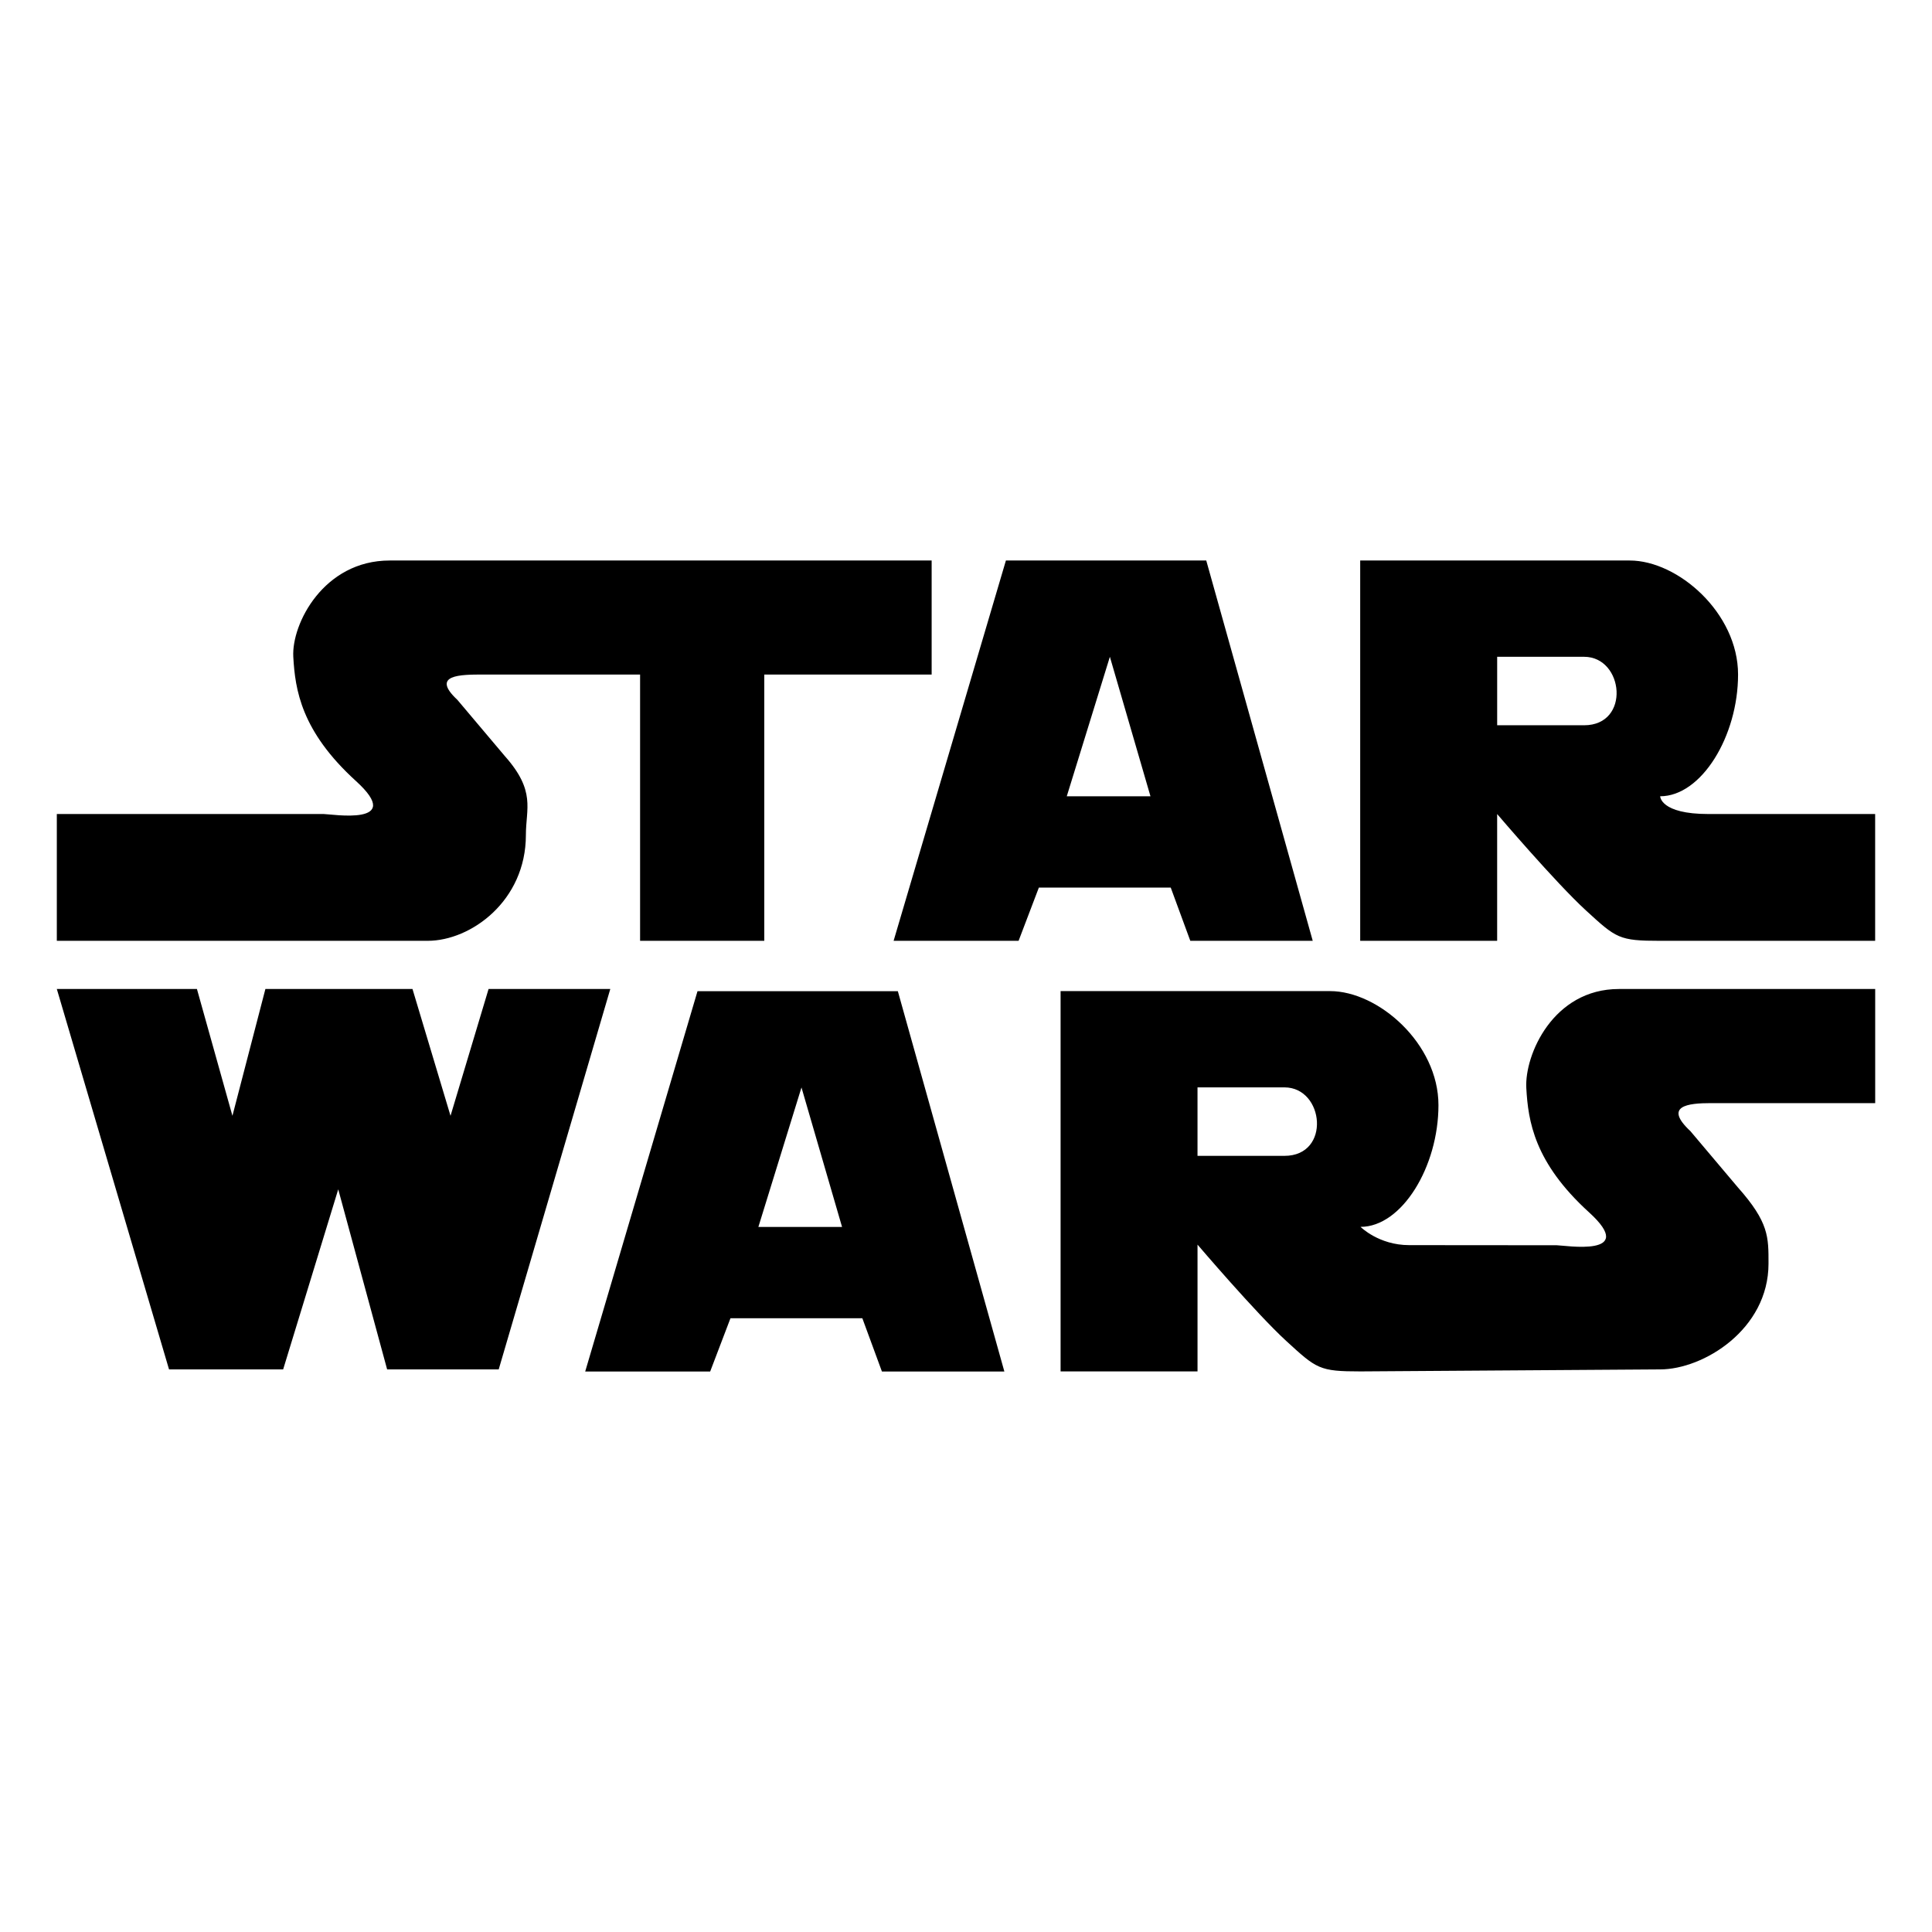
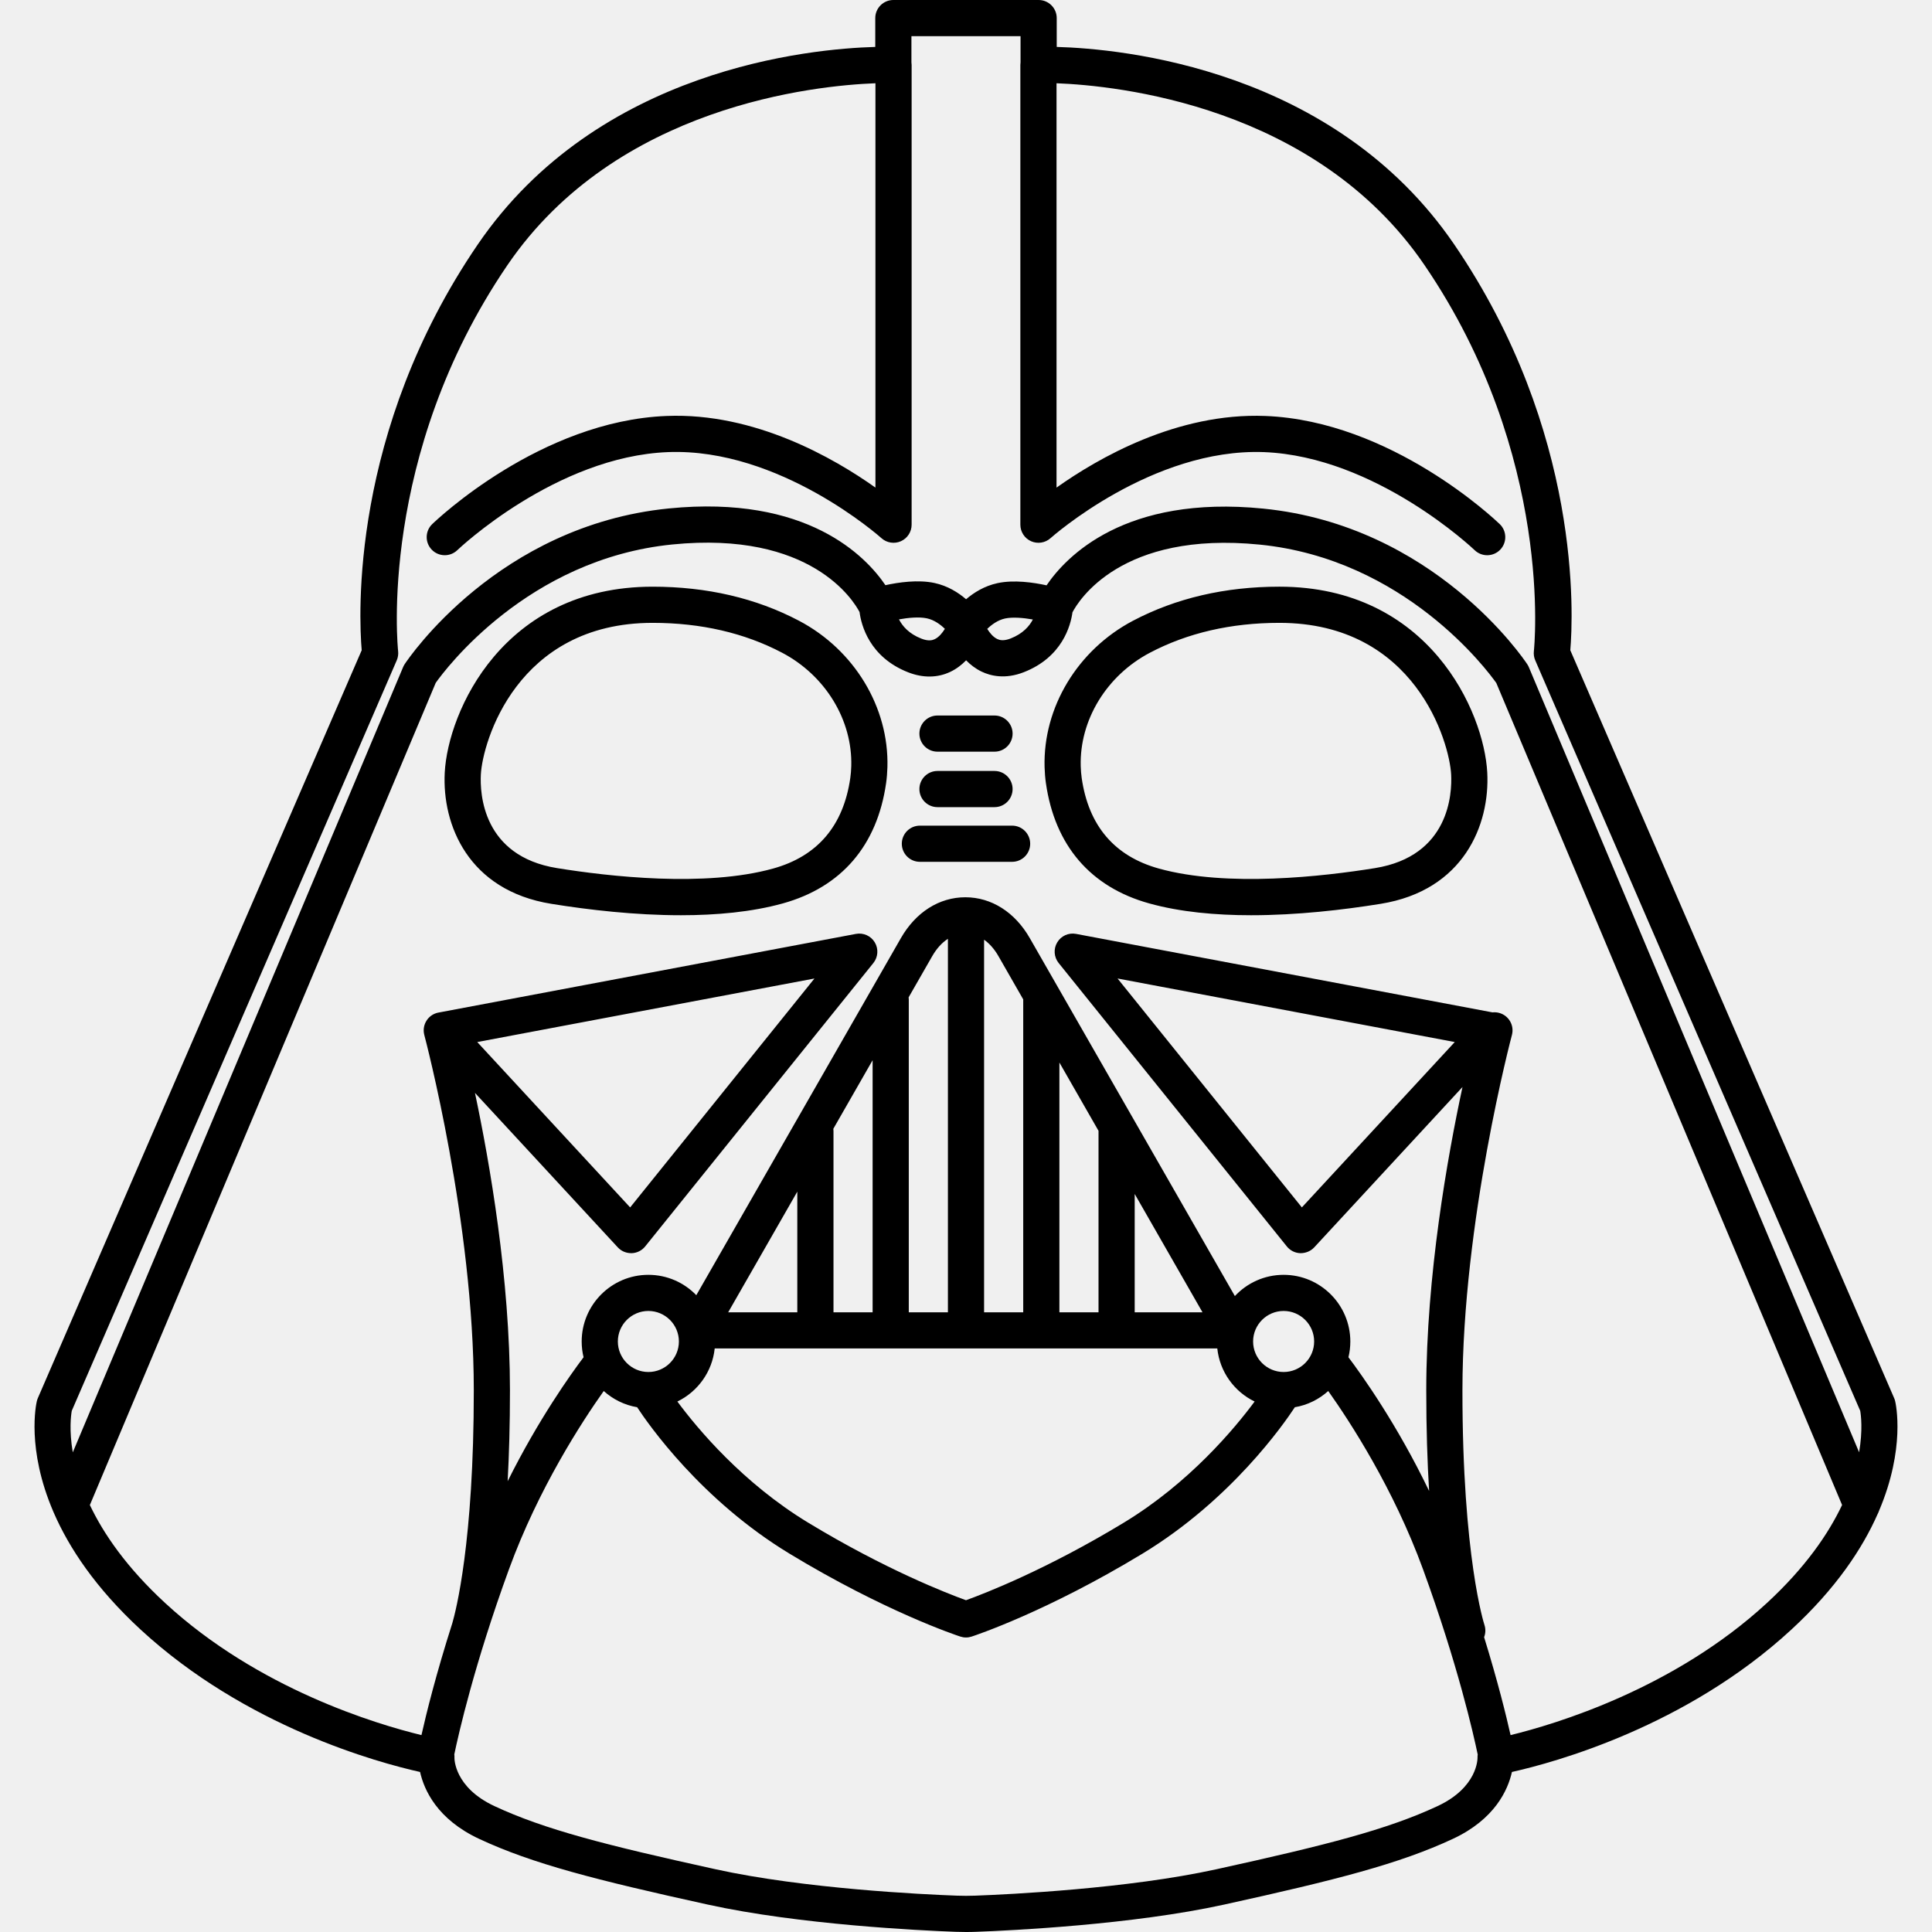
- <svg xmlns="http://www.w3.org/2000/svg" width="2500" height="2500" viewBox="0 0 192.756 192.756">
-   <g fill-rule="evenodd" clip-rule="evenodd">
-     <path fill="#fff" d="M0 0h192.756v192.756H0V0z" />
-     <path d="M5.669 81.215v12.65h37.003c4.301 0 9.796-3.977 9.796-10.556 0-2.646 1.012-4.372-2.098-7.872l-4.733-5.608c-2.712-2.53.324-2.53 2.602-2.53h15.623v26.566h12.39V67.299h16.699V55.922H38.877c-6.579 0-9.796 6.317-9.615 9.606.182 3.289.787 7.427 6.254 12.398 4.987 4.533-2.469 3.289-3.218 3.289H5.669zM120.348 55.922H100.36L89.155 93.866h12.47l2.023-5.313h13.156l1.953 5.313h12.215l-10.624-37.944zm-13.916 23.522l4.301-13.916 4.049 13.916h-8.35zM170.443 81.215c-4.807 0-4.807-1.771-4.807-1.771 4.119 0 7.771-6.001 7.771-12.145s-6-11.377-10.809-11.377h-26.891v37.944h13.664v-12.65s5.818 6.831 8.854 9.614c3.037 2.783 3.289 3.036 7.41 3.036h21.449v-12.65c.002-.001-11.834-.001-16.641-.001zm-12.398-8.855h-8.672v-6.832h8.672c3.976 0 4.664 6.832 0 6.832zM5.669 98.672h13.979l3.542 12.652 3.289-12.652h14.675l3.795 12.652 3.796-12.652h12.144l-11.133 37.953H38.624l-4.878-17.965-5.496 17.965H16.865L5.669 98.672zM89.578 98.891H69.59l-11.204 37.943h12.469l2.024-5.312h13.157l1.953 5.312h12.216L89.578 98.891zm-13.915 23.521l4.301-13.916 4.048 13.916h-8.349zM170.695 110.059c-2.275 0-4.756.266-2.043 2.795l4.734 5.609c3.109 3.5 3.059 4.959 3.059 7.607 0 6.578-6.508 10.555-10.809 10.555l-29.896.201c-4.119 0-4.371-.252-7.408-3.035-3.035-2.783-8.855-9.615-8.855-9.615v12.65h-13.662V98.883h26.891c4.807 0 10.809 5.234 10.809 11.377 0 6.145-3.652 12.145-7.773 12.145 0 0 1.812 1.822 4.848 1.822 3.037 0 14.727.012 14.727.012.748 0 8.203 1.244 3.217-3.289-5.467-4.971-6.072-9.107-6.254-12.396s2.662-9.881 9.238-9.881h25.57v11.387h-16.393v-.001zm-42.545 5.261h-8.674v-6.832h8.674c3.977 0 4.664 6.832 0 6.832z" />
+ <svg xmlns="http://www.w3.org/2000/svg" version="1.1" width="512px" height="512px" x="0" y="0" viewBox="0 0 213.652 213.652" style="enable-background:new 0 0 512 512" xml:space="preserve" class="">
+   <g>
+     <path d="M106.826,213.652c-0.378,0-0.757-0.007-1.142-0.021c-3.864-0.143-17.262-0.781-27.405-3.01  c-12.45-2.736-19.411-4.522-25.294-7.268c-4.635-2.164-6.084-5.398-6.531-7.397c-4.644-1.036-19.254-4.993-30.908-15.75  c-4.998-4.614-7.912-9.053-9.585-12.889c-0.023-0.048-0.044-0.098-0.064-0.148c-2.993-6.964-1.898-11.904-1.824-12.22  c0.027-0.113,0.064-0.224,0.11-0.332l35.816-82.71c-0.314-3.679-1.308-24.146,12.828-44.862C66.125,7.557,89.653,5.387,96.792,5.189  V2c0-1.104,0.896-2,2-2h16.067c1.104,0,2,0.896,2,2v3.189c7.138,0.197,30.666,2.366,43.967,21.856  c14.135,20.715,13.141,41.183,12.827,44.862l35.815,82.71c0.047,0.107,0.084,0.218,0.11,0.332c0.075,0.314,1.161,5.215-1.788,12.135  c-0.039,0.12-0.089,0.236-0.15,0.347c-1.681,3.81-4.587,8.207-9.535,12.774c-11.654,10.757-26.264,14.714-30.907,15.75  c-0.446,1.999-1.896,5.233-6.531,7.397c-5.885,2.746-12.845,4.531-25.294,7.268c-10.143,2.229-23.542,2.867-27.406,3.01  C107.583,213.646,107.205,213.652,106.826,213.652z M50.24,194.007c0.018,0.127,0.023,0.259,0.016,0.392  c-0.001,0.098-0.012,3.261,4.42,5.33c5.543,2.587,12.304,4.314,24.461,6.985c9.816,2.158,22.915,2.78,26.695,2.92  c0.669,0.024,1.318,0.024,1.984,0c3.782-0.14,16.88-0.763,26.696-2.92c12.157-2.671,18.918-4.398,24.462-6.985  c4.433-2.068,4.421-5.231,4.419-5.365c-0.003-0.114,0.005-0.226,0.021-0.336c-0.454-2.182-2.198-9.937-6.045-20.479  c-3.266-8.948-8.076-16.328-10.485-19.723c-1.016,0.917-2.287,1.555-3.692,1.794c-1.223,1.865-7.064,10.257-16.845,16.189  c-10.561,6.406-18.49,9.04-18.896,9.173c-0.2,0.066-0.411,0.101-0.626,0.101l0,0l0,0c-0.217,0-0.429-0.035-0.63-0.102  c-0.456-0.149-8.367-2.788-18.893-9.172c-9.779-5.932-15.622-14.324-16.843-16.189c-1.406-0.239-2.678-0.878-3.694-1.794  c-2.409,3.395-7.22,10.774-10.484,19.723C52.447,184.057,50.701,191.796,50.24,194.007z M9.938,166.435  c1.518,3.197,4.072,6.91,8.321,10.832c10.307,9.514,23.415,13.414,28.348,14.611c0.533-2.374,1.599-6.693,3.415-12.385  c0.368-1.261,2.38-8.93,2.373-25.768c-0.008-18.56-5.359-38.844-5.471-39.262c-0.004-0.016-0.008-0.032-0.012-0.048c0,0,0,0,0,0  c0-0.001,0-0.002,0-0.003c-0.114-0.471-0.051-0.945,0.148-1.351c0-0.001,0.001-0.002,0.001-0.003c0,0,0,0,0,0  c0.043-0.088,0.093-0.172,0.148-0.252c0.247-0.358,0.611-0.638,1.056-0.775c0.001,0,0.002,0,0.004-0.001l0,0  c0.033-0.01,0.066-0.019,0.1-0.028c0.002,0,0.003,0,0.003,0c0.044-0.011,0.089-0.021,0.133-0.028l46.149-8.698  c0.823-0.155,1.656,0.219,2.086,0.938c0.43,0.718,0.367,1.629-0.158,2.282l-25.235,31.343c-0.364,0.453-0.908,0.725-1.489,0.745  c-0.599,0.008-1.143-0.214-1.537-0.641l-15.796-17.083c1.646,7.784,3.863,20.549,3.869,32.866c0.001,3.8-0.096,7.148-0.255,10.078  c3.4-6.833,6.993-11.852,8.395-13.711c-0.136-0.558-0.208-1.141-0.208-1.74c0-4.066,3.308-7.375,7.375-7.375  c2.079,0,3.959,0.864,5.301,2.252l22.623-39.486c1.646-2.872,4.243-4.519,7.128-4.519s5.482,1.647,7.128,4.519l2.974,5.19  c0.025,0.04,0.049,0.081,0.07,0.123l19.635,34.269c1.347-1.444,3.266-2.348,5.392-2.348c4.066,0,7.375,3.309,7.375,7.375  c0,0.6-0.072,1.183-0.208,1.741c1.476,1.957,5.374,7.408,8.921,14.787c-0.194-3.179-0.318-6.882-0.316-11.155  c0.005-12.667,2.35-25.808,4.007-33.518l-16.398,17.735c-0.396,0.427-0.965,0.649-1.537,0.641c-0.581-0.02-1.125-0.292-1.489-0.745  l-25.235-31.343c-0.525-0.653-0.589-1.563-0.158-2.282c0.43-0.718,1.255-1.096,2.086-0.938l46.048,8.678  c0.238-0.025,0.486-0.009,0.734,0.057c1.066,0.286,1.7,1.382,1.414,2.449c-0.055,0.204-5.463,20.624-5.471,39.267  c-0.009,18.439,2.406,25.883,2.43,25.956c0.155,0.463,0.131,0.943-0.034,1.365c1.521,4.924,2.443,8.677,2.927,10.83  c4.938-1.203,18.064-5.117,28.348-14.609c4.244-3.918,6.794-7.634,8.312-10.838l-38.238-90.902  c-1.017-1.435-10.149-13.701-26.165-15.303c-15.357-1.536-20.057,6.244-20.705,7.487c-0.203,1.475-1.132,4.963-5.379,6.622  c-2.067,0.808-3.679,0.411-4.667-0.063c-0.678-0.325-1.246-0.768-1.716-1.25c-0.473,0.488-1.045,0.938-1.732,1.267  c-1.417,0.68-3.032,0.701-4.667,0.063c-4.293-1.677-5.195-5.222-5.385-6.668c-0.643-1.231-5.345-9.008-20.699-7.474  C58.342,61.808,49.211,74.064,48.187,75.51L9.938,166.435z M74.908,154.989c2.21,2.986,7.214,8.999,14.469,13.399  c8.541,5.181,15.406,7.836,17.449,8.575c2.042-0.738,8.907-3.394,17.448-8.575c7.255-4.4,12.259-10.413,14.47-13.399  c-2.244-1.088-3.857-3.282-4.128-5.869h-55.58C78.766,151.707,77.153,153.901,74.908,154.989z M7.937,156.016  c-0.087,0.49-0.306,2.139,0.112,4.594L44.58,73.768c0.048-0.114,0.107-0.224,0.175-0.327c0.413-0.625,10.329-15.326,29.198-17.213  c15.332-1.533,21.818,5.32,23.962,8.485c1.441-0.316,3.605-0.633,5.421-0.244c1.465,0.314,2.642,1.062,3.499,1.799  c0.855-0.732,2.025-1.471,3.479-1.782c1.816-0.39,3.979-0.073,5.421,0.244c2.145-3.165,8.631-10.021,23.963-8.485  c18.868,1.887,28.785,16.589,29.198,17.214c0.068,0.104,0.127,0.213,0.175,0.327l36.52,86.815c0.421-2.462,0.205-4.113,0.123-4.585  l-35.938-82.992c-0.141-0.324-0.192-0.679-0.151-1.029c0.024-0.211,2.294-21.592-12.104-42.693  c-12.053-17.664-34.092-19.844-40.684-20.094v44.714c4.577-3.25,13.323-8.306,23.086-7.922c13.947,0.542,25.446,11.496,25.93,11.962  c0.794,0.767,0.815,2.032,0.05,2.826c-0.766,0.795-2.031,0.819-2.827,0.053c-0.107-0.104-10.907-10.362-23.308-10.844  c-12.366-0.46-23.479,9.415-23.591,9.514c-0.588,0.529-1.433,0.661-2.152,0.342c-0.722-0.321-1.188-1.037-1.188-1.827V7.183  c0-0.1,0.008-0.198,0.021-0.294V4h-12.067v2.885c0.015,0.097,0.022,0.196,0.022,0.297v50.843c0,0.79-0.466,1.505-1.188,1.827  c-0.722,0.321-1.566,0.187-2.153-0.342c-0.11-0.1-11.216-9.992-23.59-9.514c-12.401,0.481-23.201,10.74-23.309,10.844  c-0.794,0.765-2.061,0.743-2.827-0.053c-0.766-0.795-0.744-2.059,0.05-2.826c0.483-0.466,11.982-11.42,25.93-11.962  c9.75-0.392,18.508,4.672,23.085,7.921V9.207c-6.59,0.249-28.63,2.429-40.684,20.094C41.733,50.402,44.002,71.783,44.026,71.997  c0.041,0.349-0.012,0.704-0.151,1.026L7.937,156.016z M141.951,144.974c-1.861,0-3.375,1.514-3.375,3.375s1.514,3.375,3.375,3.375  s3.375-1.514,3.375-3.375S143.812,144.974,141.951,144.974z M71.701,144.974c-1.861,0-3.375,1.514-3.375,3.375  s1.514,3.375,3.375,3.375s3.375-1.514,3.375-3.375S73.562,144.974,71.701,144.974z M125.481,145.121h7.498l-7.498-13.087V145.121z   M117.154,145.121h4.327v-20.036c0-0.011,0-0.021,0-0.032l-4.327-7.553V145.121z M108.826,145.121h4.328v-34.602l-2.744-4.79  c-0.442-0.772-0.983-1.384-1.584-1.811V145.121z M100.498,145.121h4.328v-41.302c-0.659,0.428-1.252,1.076-1.73,1.91l-2.614,4.562  c0.011,0.085,0.017,0.171,0.017,0.259V145.121z M92.171,145.121h4.328v-27.877l-4.344,7.583c0.011,0.085,0.017,0.171,0.017,0.259  V145.121z M80.527,145.121h7.644v-13.342L80.527,145.121z M123.586,108.208l20.381,25.314l16.909-18.287L123.586,108.208z   M52.777,115.236l16.909,18.287l20.381-25.314L52.777,115.236z M99.415,68.494c0.377,0.741,1.099,1.592,2.476,2.13  c0.791,0.308,1.224,0.18,1.482,0.056c0.463-0.222,0.844-0.695,1.116-1.139c-0.466-0.455-1.159-0.984-1.99-1.162  C101.632,68.194,100.437,68.311,99.415,68.494z M109.176,69.546c0.274,0.444,0.653,0.906,1.112,1.122  c0.257,0.12,0.688,0.245,1.473-0.061c1.355-0.53,2.076-1.364,2.458-2.1c-1.065-0.188-2.243-0.287-3.066-0.112  C110.331,68.572,109.643,69.092,109.176,69.546z M138.358,101.212c-3.932,0-7.845-0.355-11.275-1.309  c-6.486-1.802-10.436-6.403-11.421-13.306c-0.08-0.556-0.129-1.151-0.146-1.768c-0.181-6.607,3.656-12.958,9.773-16.181  c4.746-2.501,10.194-3.77,16.193-3.77c16.55,0,22.635,13.847,22.988,20.553c0.304,5.772-2.602,13.038-11.786,14.519  C148.548,100.618,143.437,101.212,138.358,101.212z M141.482,68.879c-5.343,0-10.163,1.113-14.328,3.309  c-4.78,2.519-7.779,7.438-7.641,12.531c0.014,0.464,0.05,0.906,0.107,1.312c0,0,0,0,0,0.001c0.755,5.284,3.625,8.654,8.532,10.017  c7.546,2.096,18.208,0.87,23.895-0.047c8.256-1.331,8.538-8.266,8.429-10.359C160.29,82.102,156.518,68.879,141.482,68.879z   M75.294,101.212c-5.08,0-10.189-0.594-14.327-1.261c-9.185-1.481-12.089-8.747-11.785-14.519  c0.353-6.706,6.437-20.553,22.988-20.553c5.998,0,11.446,1.268,16.193,3.77c6.118,3.224,9.954,9.574,9.773,16.18  c-0.017,0.614-0.065,1.209-0.145,1.769c-0.986,6.904-4.936,11.505-11.422,13.307C83.139,100.856,79.225,101.212,75.294,101.212z   M72.17,68.879c-15.037,0-18.807,13.223-18.994,16.763c-0.11,2.094,0.172,9.028,8.428,10.359c5.687,0.918,16.353,2.144,23.895,0.047  c4.907-1.363,7.777-4.733,8.532-10.017c0.058-0.408,0.094-0.85,0.107-1.313v0c0.139-5.094-2.859-10.013-7.639-12.531  C82.332,69.992,77.511,68.879,72.17,68.879z M111.924,95.305h-10.197c-1.104,0-2-0.896-2-2s0.896-2,2-2h10.197c1.104,0,2,0.896,2,2  S113.029,95.305,111.924,95.305z M109.979,89.258h-6.306c-1.104,0-2-0.896-2-2s0.896-2,2-2h6.306c1.104,0,2,0.896,2,2  S111.084,89.258,109.979,89.258z M109.979,83.125h-6.306c-1.104,0-2-0.896-2-2s0.896-2,2-2h6.306c1.104,0,2,0.896,2,2  S111.084,83.125,109.979,83.125z" fill="#000000" data-original="#000000" class="" />
+     <g>
+ </g>
+     <g>
+ </g>
+     <g>
+ </g>
+     <g>
+ </g>
+     <g>
+ </g>
+     <g>
+ </g>
+     <g>
+ </g>
+     <g>
+ </g>
+     <g>
+ </g>
+     <g>
+ </g>
+     <g>
+ </g>
+     <g>
+ </g>
+     <g>
+ </g>
+     <g>
+ </g>
+     <g>
+ </g>
  </g>
</svg>
